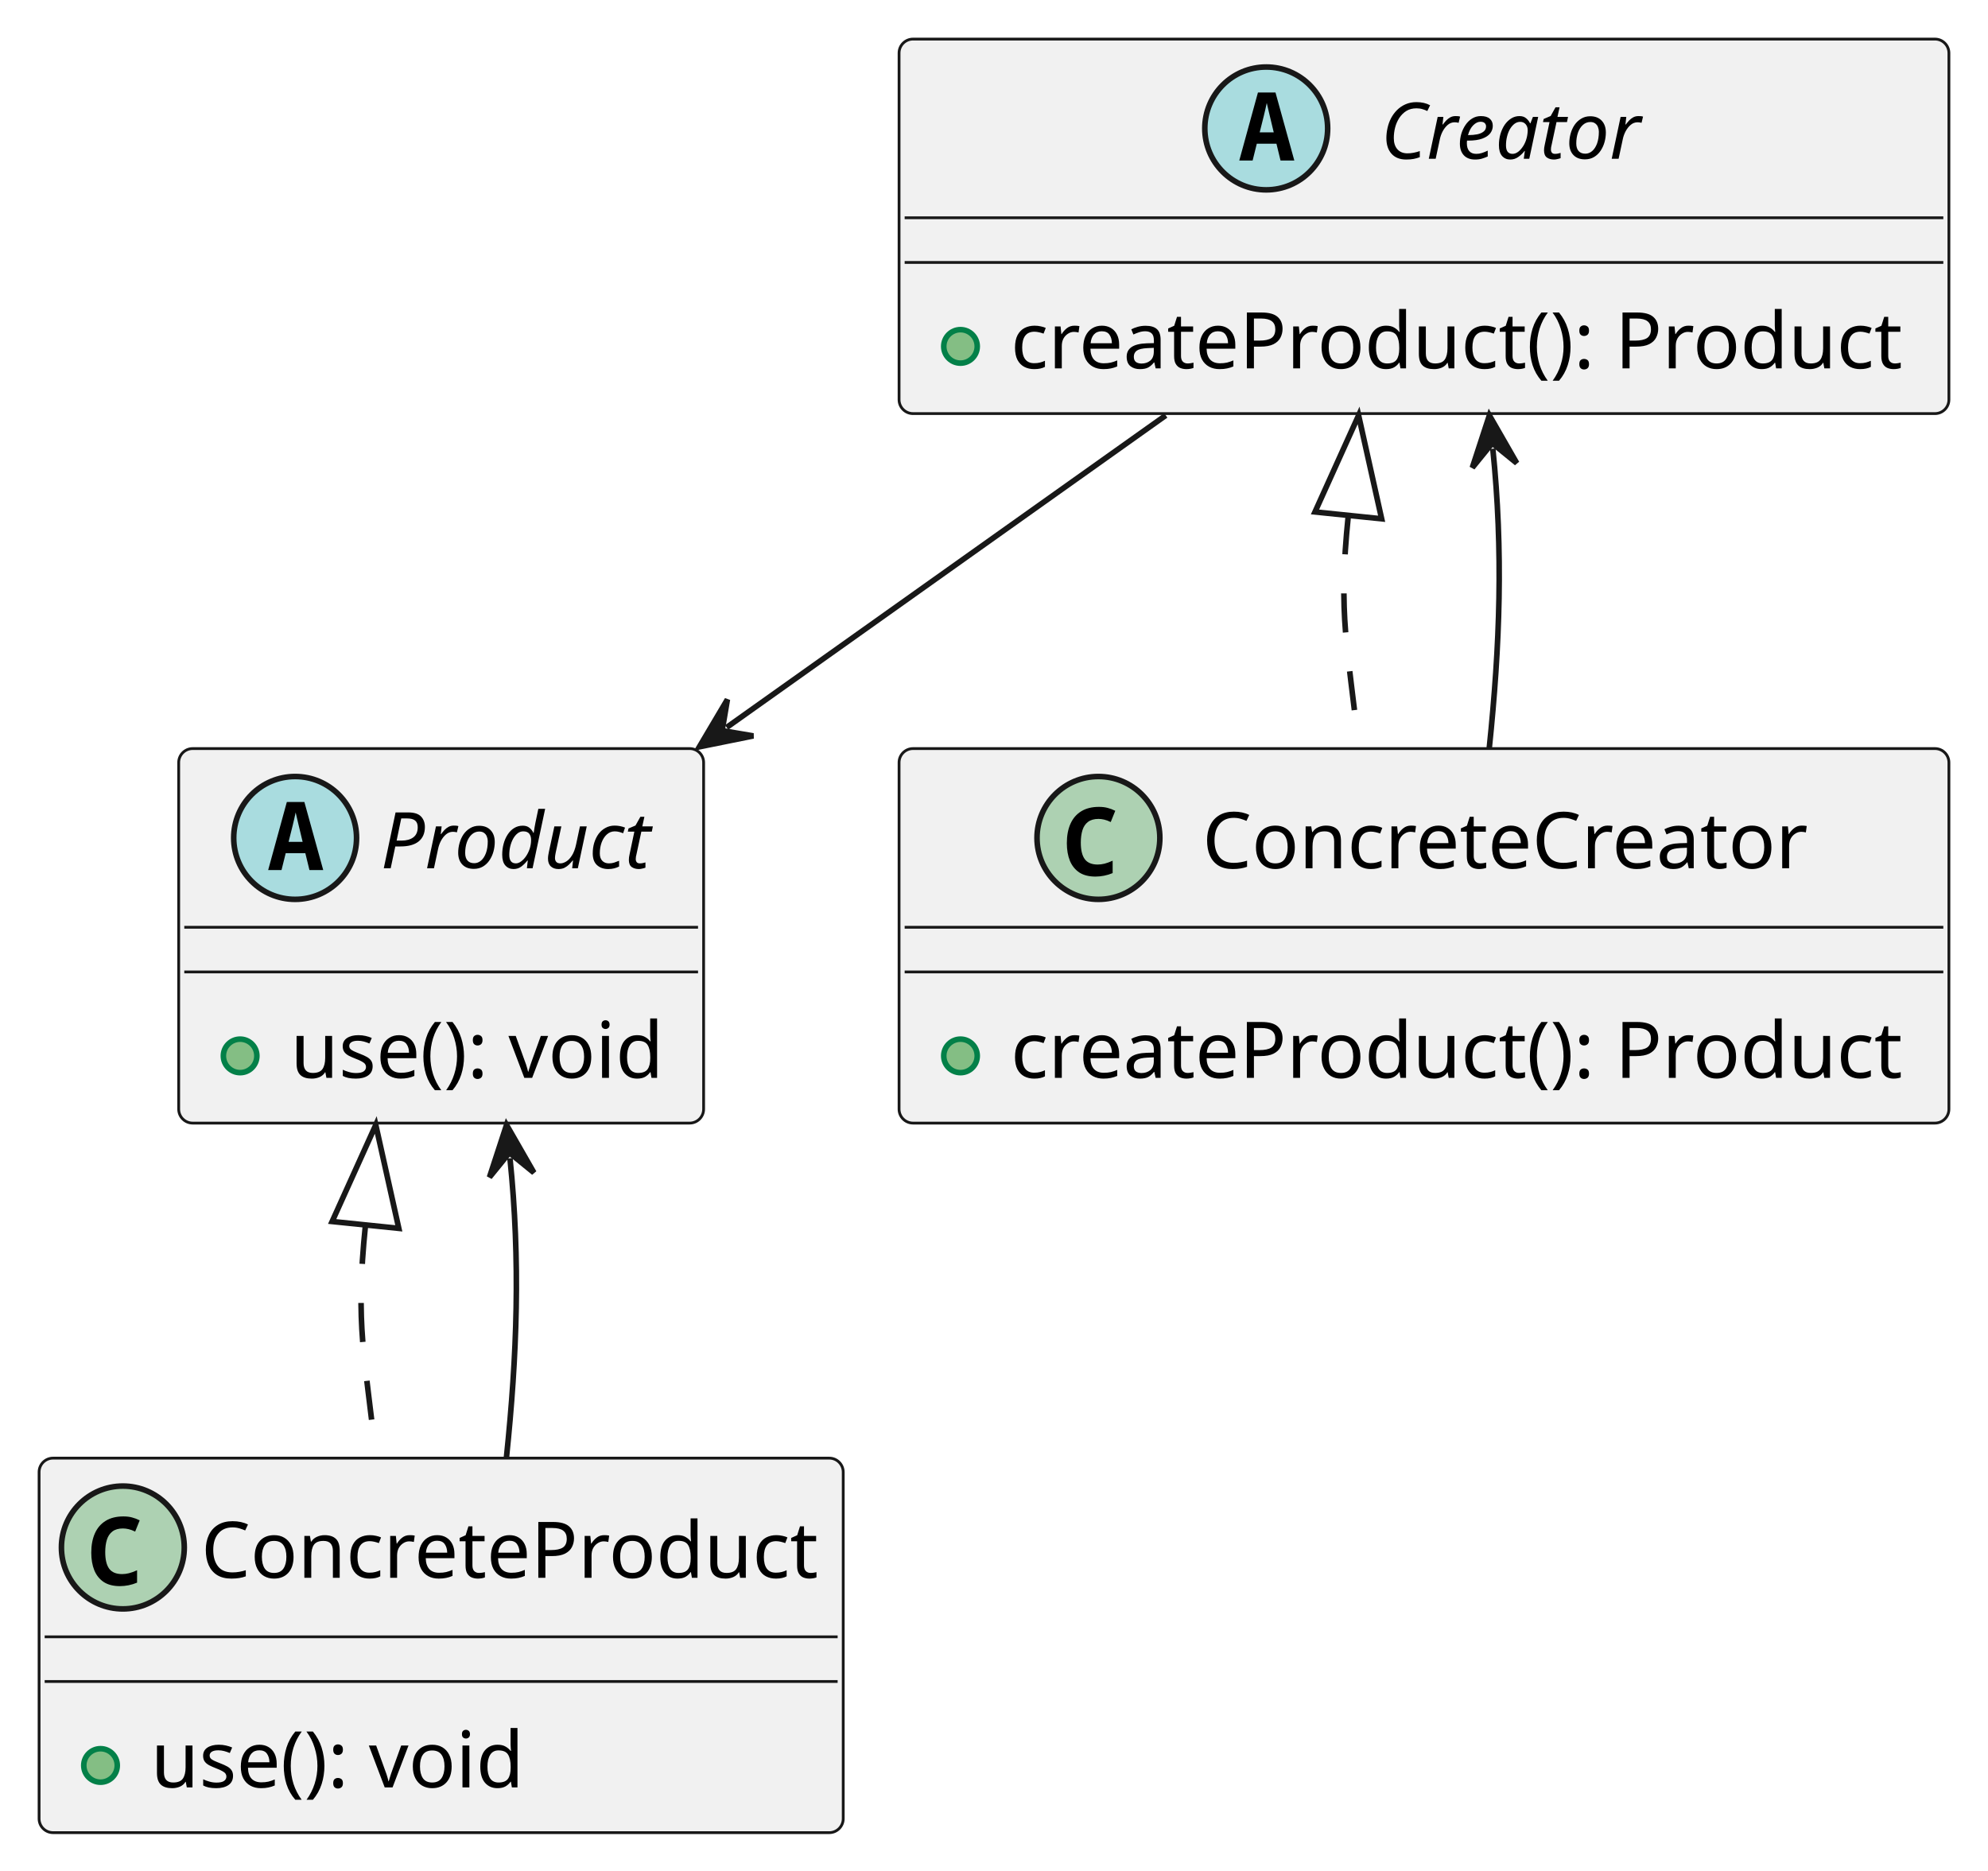
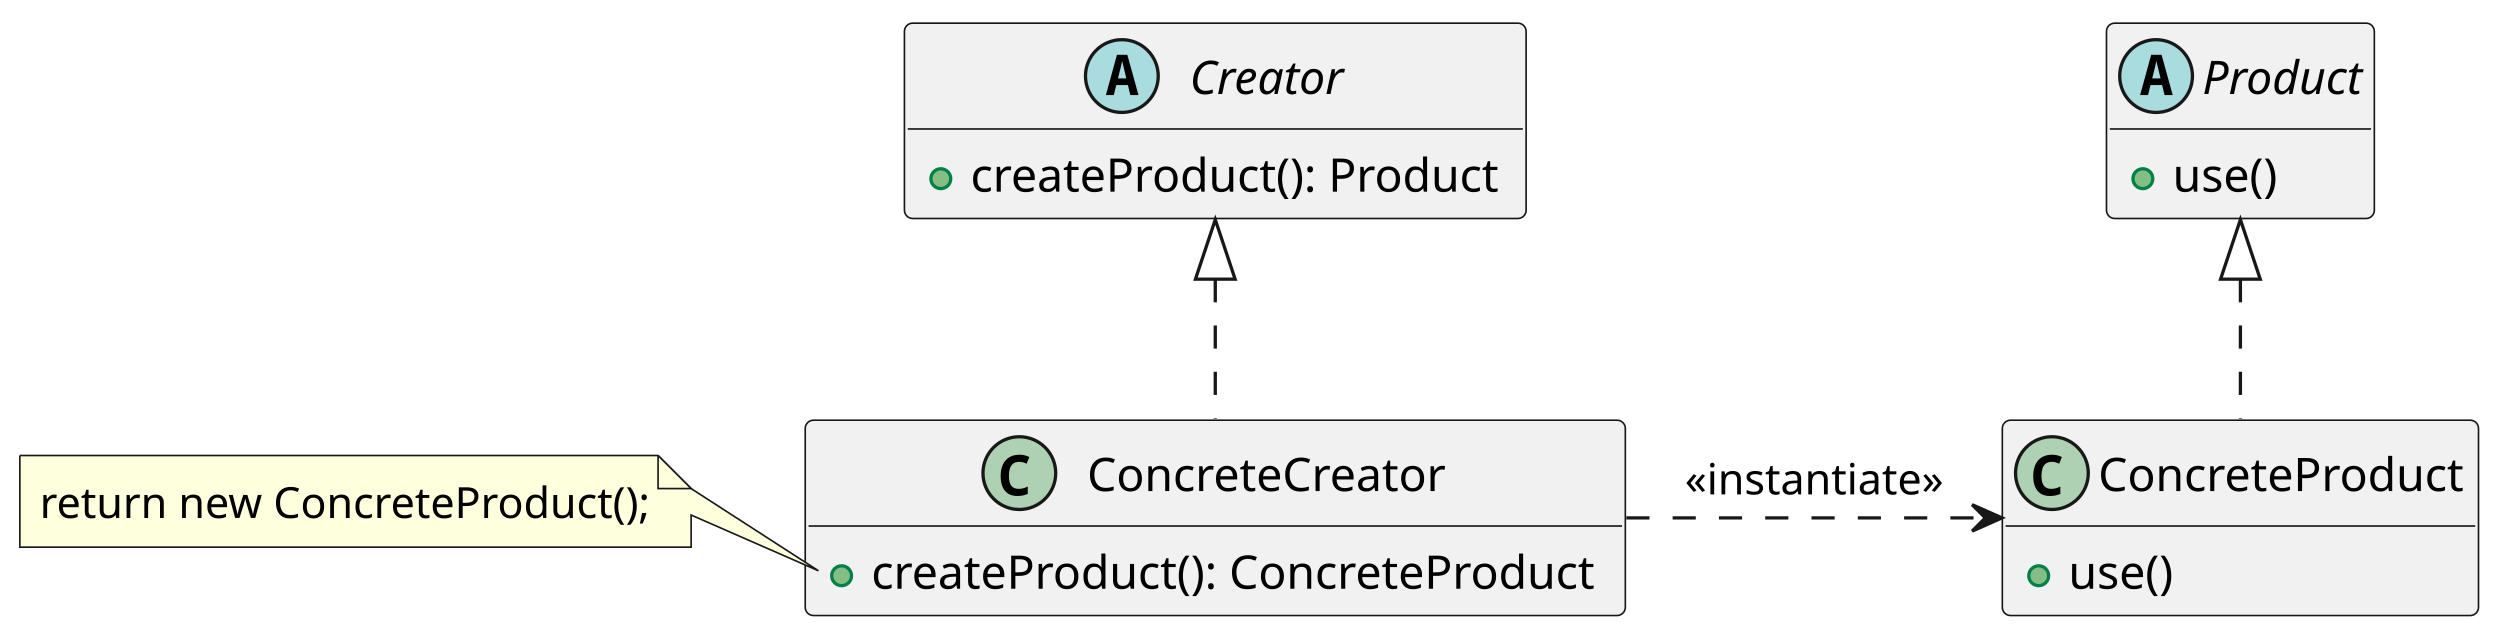
- <svg xmlns="http://www.w3.org/2000/svg" contentStyleType="text/css" height="335px" preserveAspectRatio="none" style="width:356px;height:335px;background:#FFFFFF;" version="1.1" viewBox="0 0 356 335" width="356px" zoomAndPan="magnify">
+ <svg xmlns="http://www.w3.org/2000/svg" contentStyleType="text/css" height="193px" preserveAspectRatio="none" style="width:756px;height:193px;background:#FFFFFF;" version="1.1" viewBox="0 0 756 193" width="756px" zoomAndPan="magnify">
  <defs />
  <g>
    <g id="elem_Creator">
-       <rect codeLine="1" fill="#F1F1F1" height="67.068" id="Creator" rx="2.5" ry="2.5" style="stroke:#181818;stroke-width:0.5;" width="188" x="161" y="7" />
-       <ellipse cx="226.75" cy="23" fill="#A9DCDF" rx="11" ry="11" style="stroke:#181818;stroke-width:1.0;" />
-       <path d="M221.922,28.75 L225.266,16.562 L228.406,16.562 L231.781,28.75 L229.312,28.75 L228.578,25.734 L225.062,25.734 L224.312,28.75 L221.922,28.75 Z M226.328,20.703 L225.578,23.703 L228.094,23.703 L227.375,20.703 Q227.234,20.125 227.109,19.578 Q226.984,19.016 226.844,18.438 Q226.734,19.016 226.594,19.578 Q226.453,20.125 226.328,20.703 Z " fill="#000000" />
-       <text fill="#000000" font-family="sans-serif" font-size="14" font-style="italic" lengthAdjust="spacing" textLength="48" x="247.25" y="28.432">Creator</text>
-       <line style="stroke:#181818;stroke-width:0.5;" x1="162" x2="348" y1="39" y2="39" />
-       <line style="stroke:#181818;stroke-width:0.5;" x1="162" x2="348" y1="47" y2="47" />
-       <ellipse cx="172" cy="62.034" fill="#84BE84" rx="3" ry="3" style="stroke:#038048;stroke-width:1.0;" />
-       <text fill="#000000" font-family="sans-serif" font-size="14" lengthAdjust="spacing" textLength="162" x="181" y="65.966">createProduct(): Product</text>
+       <rect codeLine="3" fill="#F1F1F1" height="59.068" id="Creator" rx="2.5" ry="2.5" style="stroke:#181818;stroke-width:0.5;" width="188" x="273.5" y="7" />
+       <ellipse cx="339.25" cy="23" fill="#A9DCDF" rx="11" ry="11" style="stroke:#181818;stroke-width:1.0;" />
+       <path d="M334.422,28.75 L337.766,16.562 L340.906,16.562 L344.281,28.75 L341.812,28.75 L341.078,25.734 L337.562,25.734 L336.812,28.75 L334.422,28.75 Z M338.828,20.703 L338.078,23.703 L340.594,23.703 L339.875,20.703 Q339.734,20.125 339.609,19.578 Q339.484,19.016 339.344,18.438 Q339.234,19.016 339.094,19.578 Q338.953,20.125 338.828,20.703 Z " fill="#000000" />
+       <text fill="#000000" font-family="sans-serif" font-size="14" font-style="italic" lengthAdjust="spacing" textLength="48" x="359.75" y="28.432">Creator</text>
+       <line style="stroke:#181818;stroke-width:0.5;" x1="274.5" x2="460.5" y1="39" y2="39" />
+       <ellipse cx="284.5" cy="54.034" fill="#84BE84" rx="3" ry="3" style="stroke:#038048;stroke-width:1.0;" />
+       <text fill="#000000" font-family="sans-serif" font-size="14" lengthAdjust="spacing" textLength="162" x="293.5" y="57.966">createProduct(): Product</text>
    </g>
    <g id="elem_Product">
-       <rect codeLine="5" fill="#F1F1F1" height="67.068" id="Product" rx="2.5" ry="2.5" style="stroke:#181818;stroke-width:0.5;" width="94" x="32" y="134.06" />
-       <ellipse cx="52.85" cy="150.06" fill="#A9DCDF" rx="11" ry="11" style="stroke:#181818;stroke-width:1.0;" />
-       <path d="M48.022,155.81 L51.366,143.623 L54.506,143.623 L57.881,155.81 L55.413,155.81 L54.678,152.794 L51.163,152.794 L50.413,155.81 L48.022,155.81 Z M52.428,147.763 L51.678,150.763 L54.194,150.763 L53.475,147.763 Q53.334,147.185 53.209,146.638 Q53.084,146.076 52.944,145.498 Q52.834,146.076 52.694,146.638 Q52.553,147.185 52.428,147.763 Z " fill="#000000" />
-       <text fill="#000000" font-family="sans-serif" font-size="14" font-style="italic" lengthAdjust="spacing" textLength="49" x="68.15" y="155.492">Product</text>
-       <line style="stroke:#181818;stroke-width:0.5;" x1="33" x2="125" y1="166.06" y2="166.06" />
-       <line style="stroke:#181818;stroke-width:0.5;" x1="33" x2="125" y1="174.06" y2="174.06" />
-       <ellipse cx="43" cy="189.094" fill="#84BE84" rx="3" ry="3" style="stroke:#038048;stroke-width:1.0;" />
-       <text fill="#000000" font-family="sans-serif" font-size="14" lengthAdjust="spacing" textLength="68" x="52" y="193.026">use(): void</text>
+       <rect codeLine="7" fill="#F1F1F1" height="59.068" id="Product" rx="2.5" ry="2.5" style="stroke:#181818;stroke-width:0.5;" width="81" x="637" y="7" />
+       <ellipse cx="652" cy="23" fill="#A9DCDF" rx="11" ry="11" style="stroke:#181818;stroke-width:1.0;" />
+       <path d="M647.172,28.75 L650.516,16.562 L653.656,16.562 L657.031,28.75 L654.562,28.75 L653.828,25.734 L650.312,25.734 L649.562,28.75 L647.172,28.75 Z M651.578,20.703 L650.828,23.703 L653.344,23.703 L652.625,20.703 Q652.484,20.125 652.359,19.578 Q652.234,19.016 652.094,18.438 Q651.984,19.016 651.844,19.578 Q651.703,20.125 651.578,20.703 Z " fill="#000000" />
+       <text fill="#000000" font-family="sans-serif" font-size="14" font-style="italic" lengthAdjust="spacing" textLength="49" x="666" y="28.432">Product</text>
+       <line style="stroke:#181818;stroke-width:0.5;" x1="638" x2="717" y1="39" y2="39" />
+       <ellipse cx="648" cy="54.034" fill="#84BE84" rx="3" ry="3" style="stroke:#038048;stroke-width:1.0;" />
+       <text fill="#000000" font-family="sans-serif" font-size="14" lengthAdjust="spacing" textLength="32" x="657" y="57.966">use()</text>
    </g>
    <g id="elem_ConcreteCreator">
-       <rect codeLine="9" fill="#F1F1F1" height="67.068" id="ConcreteCreator" rx="2.5" ry="2.5" style="stroke:#181818;stroke-width:0.5;" width="188" x="161" y="134.06" />
-       <ellipse cx="196.7" cy="150.06" fill="#ADD1B2" rx="11" ry="11" style="stroke:#181818;stroke-width:1.0;" />
-       <path d="M196.169,156.982 Q194.419,156.982 193.278,156.248 Q192.153,155.498 191.591,154.154 Q191.044,152.794 191.044,150.998 Q191.044,148.966 191.7,147.513 Q192.356,146.06 193.637,145.279 Q194.919,144.498 196.794,144.498 Q197.684,144.498 198.356,144.685 Q199.028,144.857 199.716,145.201 L198.903,147.216 Q198.278,146.904 197.731,146.779 Q197.2,146.654 196.716,146.654 Q195.544,146.654 194.841,147.185 Q194.137,147.716 193.841,148.669 Q193.544,149.623 193.544,150.888 Q193.544,152.904 194.262,153.873 Q194.981,154.826 196.575,154.826 Q197.169,154.826 197.794,154.669 Q198.419,154.513 199.247,154.138 L199.247,156.357 Q198.512,156.669 197.716,156.826 Q196.934,156.982 196.169,156.982 Z " fill="#000000" />
-       <text fill="#000000" font-family="sans-serif" font-size="14" lengthAdjust="spacing" textLength="110" x="215.3" y="155.492">ConcreteCreator</text>
-       <line style="stroke:#181818;stroke-width:0.5;" x1="162" x2="348" y1="166.06" y2="166.06" />
-       <line style="stroke:#181818;stroke-width:0.5;" x1="162" x2="348" y1="174.06" y2="174.06" />
-       <ellipse cx="172" cy="189.094" fill="#84BE84" rx="3" ry="3" style="stroke:#038048;stroke-width:1.0;" />
-       <text fill="#000000" font-family="sans-serif" font-size="14" lengthAdjust="spacing" textLength="162" x="181" y="193.026">createProduct(): Product</text>
+       <rect codeLine="11" fill="#F1F1F1" height="59.068" id="ConcreteCreator" rx="2.5" ry="2.5" style="stroke:#181818;stroke-width:0.5;" width="248" x="243.5" y="127.07" />
+       <ellipse cx="308.25" cy="143.07" fill="#ADD1B2" rx="11" ry="11" style="stroke:#181818;stroke-width:1.0;" />
+       <path d="M307.719,149.992 Q305.969,149.992 304.828,149.257 Q303.703,148.507 303.141,147.164 Q302.594,145.804 302.594,144.007 Q302.594,141.976 303.25,140.523 Q303.906,139.07 305.188,138.289 Q306.469,137.507 308.344,137.507 Q309.234,137.507 309.906,137.695 Q310.578,137.867 311.266,138.211 L310.453,140.226 Q309.828,139.914 309.281,139.789 Q308.75,139.664 308.266,139.664 Q307.094,139.664 306.391,140.195 Q305.688,140.726 305.391,141.679 Q305.094,142.632 305.094,143.898 Q305.094,145.914 305.812,146.882 Q306.531,147.836 308.125,147.836 Q308.719,147.836 309.344,147.679 Q309.969,147.523 310.797,147.148 L310.797,149.367 Q310.062,149.679 309.266,149.836 Q308.484,149.992 307.719,149.992 Z " fill="#000000" />
+       <text fill="#000000" font-family="sans-serif" font-size="14" lengthAdjust="spacing" textLength="110" x="328.75" y="148.502">ConcreteCreator</text>
+       <line style="stroke:#181818;stroke-width:0.5;" x1="244.5" x2="490.5" y1="159.07" y2="159.07" />
+       <ellipse cx="254.5" cy="174.104" fill="#84BE84" rx="3" ry="3" style="stroke:#038048;stroke-width:1.0;" />
+       <text fill="#000000" font-family="sans-serif" font-size="14" lengthAdjust="spacing" textLength="222" x="263.5" y="178.036">createProduct(): ConcreteProduct</text>
    </g>
+     <path d="M6,137.75 L6,165.456 A0,0 0 0 0 6,165.456 L209,165.456 A0,0 0 0 0 209,165.456 L209,155.75 L247.5,172.604 L209,147.75 L209,147.75 L199,137.75 L6,137.75 A0,0 0 0 0 6,137.75 " fill="#FEFFDD" style="stroke:#181818;stroke-width:0.5;" />
+     <path d="M199,137.75 L199,147.75 L209,147.75 L199,137.75 " fill="#FEFFDD" style="stroke:#181818;stroke-width:0.5;" />
+     <text fill="#000000" font-family="sans-serif" font-size="13" lengthAdjust="spacing" textLength="182" x="12" y="156.647">return new ConcreteProduct();</text>
    <g id="elem_ConcreteProduct">
-       <rect codeLine="13" fill="#F1F1F1" height="67.068" id="ConcreteProduct" rx="2.5" ry="2.5" style="stroke:#181818;stroke-width:0.5;" width="144" x="7" y="261.13" />
-       <ellipse cx="22" cy="277.13" fill="#ADD1B2" rx="11" ry="11" style="stroke:#181818;stroke-width:1.0;" />
-       <path d="M21.469,284.052 Q19.719,284.052 18.578,283.317 Q17.453,282.567 16.891,281.224 Q16.344,279.864 16.344,278.067 Q16.344,276.036 17,274.583 Q17.656,273.13 18.938,272.349 Q20.219,271.567 22.094,271.567 Q22.984,271.567 23.656,271.755 Q24.328,271.927 25.016,272.271 L24.203,274.286 Q23.578,273.974 23.031,273.849 Q22.5,273.724 22.016,273.724 Q20.844,273.724 20.141,274.255 Q19.438,274.786 19.141,275.739 Q18.844,276.692 18.844,277.958 Q18.844,279.974 19.562,280.942 Q20.281,281.896 21.875,281.896 Q22.469,281.896 23.094,281.739 Q23.719,281.583 24.547,281.208 L24.547,283.427 Q23.812,283.739 23.016,283.896 Q22.234,284.052 21.469,284.052 Z " fill="#000000" />
-       <text fill="#000000" font-family="sans-serif" font-size="14" lengthAdjust="spacing" textLength="112" x="36" y="282.562">ConcreteProduct</text>
-       <line style="stroke:#181818;stroke-width:0.5;" x1="8" x2="150" y1="293.13" y2="293.13" />
-       <line style="stroke:#181818;stroke-width:0.5;" x1="8" x2="150" y1="301.13" y2="301.13" />
-       <ellipse cx="18" cy="316.164" fill="#84BE84" rx="3" ry="3" style="stroke:#038048;stroke-width:1.0;" />
-       <text fill="#000000" font-family="sans-serif" font-size="14" lengthAdjust="spacing" textLength="68" x="27" y="320.096">use(): void</text>
+       <rect codeLine="19" fill="#F1F1F1" height="59.068" id="ConcreteProduct" rx="2.5" ry="2.5" style="stroke:#181818;stroke-width:0.5;" width="144" x="605.5" y="127.07" />
+       <ellipse cx="620.5" cy="143.07" fill="#ADD1B2" rx="11" ry="11" style="stroke:#181818;stroke-width:1.0;" />
+       <path d="M619.969,149.992 Q618.219,149.992 617.078,149.257 Q615.953,148.507 615.391,147.164 Q614.844,145.804 614.844,144.007 Q614.844,141.976 615.5,140.523 Q616.156,139.07 617.438,138.289 Q618.719,137.507 620.594,137.507 Q621.484,137.507 622.156,137.695 Q622.828,137.867 623.516,138.211 L622.703,140.226 Q622.078,139.914 621.531,139.789 Q621,139.664 620.516,139.664 Q619.344,139.664 618.641,140.195 Q617.938,140.726 617.641,141.679 Q617.344,142.632 617.344,143.898 Q617.344,145.914 618.062,146.882 Q618.781,147.836 620.375,147.836 Q620.969,147.836 621.594,147.679 Q622.219,147.523 623.047,147.148 L623.047,149.367 Q622.312,149.679 621.516,149.836 Q620.734,149.992 619.969,149.992 Z " fill="#000000" />
+       <text fill="#000000" font-family="sans-serif" font-size="14" lengthAdjust="spacing" textLength="112" x="634.5" y="148.502">ConcreteProduct</text>
+       <line style="stroke:#181818;stroke-width:0.5;" x1="606.5" x2="748.5" y1="159.07" y2="159.07" />
+       <ellipse cx="616.5" cy="174.104" fill="#84BE84" rx="3" ry="3" style="stroke:#038048;stroke-width:1.0;" />
+       <text fill="#000000" font-family="sans-serif" font-size="14" lengthAdjust="spacing" textLength="32" x="625.5" y="178.036">use()</text>
    </g>
    <g id="link_Creator_ConcreteCreator">
-       <path d="M241.449,92.296 C239.559,110.676 241.4,115.61 243.31,133.96 " fill="none" id="Creator-backto-ConcreteCreator" style="stroke:#181818;stroke-width:1.0;stroke-dasharray:7.0,7.0;" />
-       <polygon fill="none" points="243.29,74.39,235.48,91.682,247.417,92.909,243.29,74.39" style="stroke:#181818;stroke-width:1.0;" />
-     </g>
-     <g id="link_ConcreteCreator_Creator">
-       <path codeLine="18" d="M266.69,133.96 C268.6,115.61 269.214,98.739 267.324,80.359 " fill="none" id="ConcreteCreator-to-Creator" style="stroke:#181818;stroke-width:1.0;" />
-       <polygon fill="#181818" points="266.71,74.39,263.652,83.752,267.221,79.364,271.61,82.934,266.71,74.39" style="stroke:#181818;stroke-width:1.0;" />
+       <path d="M367.5,84.42 C367.5,102.72 367.5,108.29 367.5,126.61 " fill="none" id="Creator-backto-ConcreteCreator" style="stroke:#181818;stroke-width:1.0;stroke-dasharray:7.0,7.0;" />
+       <polygon fill="none" points="367.5,66.42,361.5,84.42,373.5,84.42,367.5,66.42" style="stroke:#181818;stroke-width:1.0;" />
    </g>
    <g id="link_Product_ConcreteProduct">
-       <path d="M65.449,219.366 C63.559,237.746 65.4,242.68 67.31,261.03 " fill="none" id="Product-backto-ConcreteProduct" style="stroke:#181818;stroke-width:1.0;stroke-dasharray:7.0,7.0;" />
-       <polygon fill="none" points="67.29,201.46,59.48,218.752,71.417,219.979,67.29,201.46" style="stroke:#181818;stroke-width:1.0;" />
+       <path d="M677.5,84.42 C677.5,102.72 677.5,108.29 677.5,126.61 " fill="none" id="Product-backto-ConcreteProduct" style="stroke:#181818;stroke-width:1.0;stroke-dasharray:7.0,7.0;" />
+       <polygon fill="none" points="677.5,66.42,671.5,84.42,683.5,84.42,677.5,66.42" style="stroke:#181818;stroke-width:1.0;" />
    </g>
-     <g id="link_ConcreteProduct_Product">
-       <path codeLine="19" d="M90.69,261.03 C92.6,242.68 93.214,225.809 91.324,207.429 " fill="none" id="ConcreteProduct-to-Product" style="stroke:#181818;stroke-width:1.0;" />
-       <polygon fill="#181818" points="90.71,201.46,87.652,210.822,91.221,206.434,95.61,210.004,90.71,201.46" style="stroke:#181818;stroke-width:1.0;" />
-     </g>
-     <g id="link_Creator_Product">
-       <path codeLine="17" d="M208.76,74.39 C182.99,92.7 155.901,111.955 130.131,130.265 " fill="none" id="Creator-to-Product" style="stroke:#181818;stroke-width:1.0;" />
-       <polygon fill="#181818" points="125.24,133.74,134.893,131.788,129.316,130.844,130.26,125.266,125.24,133.74" style="stroke:#181818;stroke-width:1.0;" />
+     <g id="link_ConcreteCreator_ConcreteProduct">
+       <path codeLine="23" d="M491.8,156.61 C530.38,156.61 565.59,156.61 599.37,156.61 " fill="none" id="ConcreteCreator-to-ConcreteProduct" style="stroke:#181818;stroke-width:1.0;stroke-dasharray:7.0,7.0;" />
+       <polygon fill="#181818" points="605.37,156.61,596.37,152.61,600.37,156.61,596.37,160.61,605.37,156.61" style="stroke:#181818;stroke-width:1.0;" />
+       <text fill="#000000" font-family="sans-serif" font-size="13" lengthAdjust="spacing" textLength="78" x="509.5" y="149.507">«instantiate»</text>
    </g>
  </g>
</svg>
